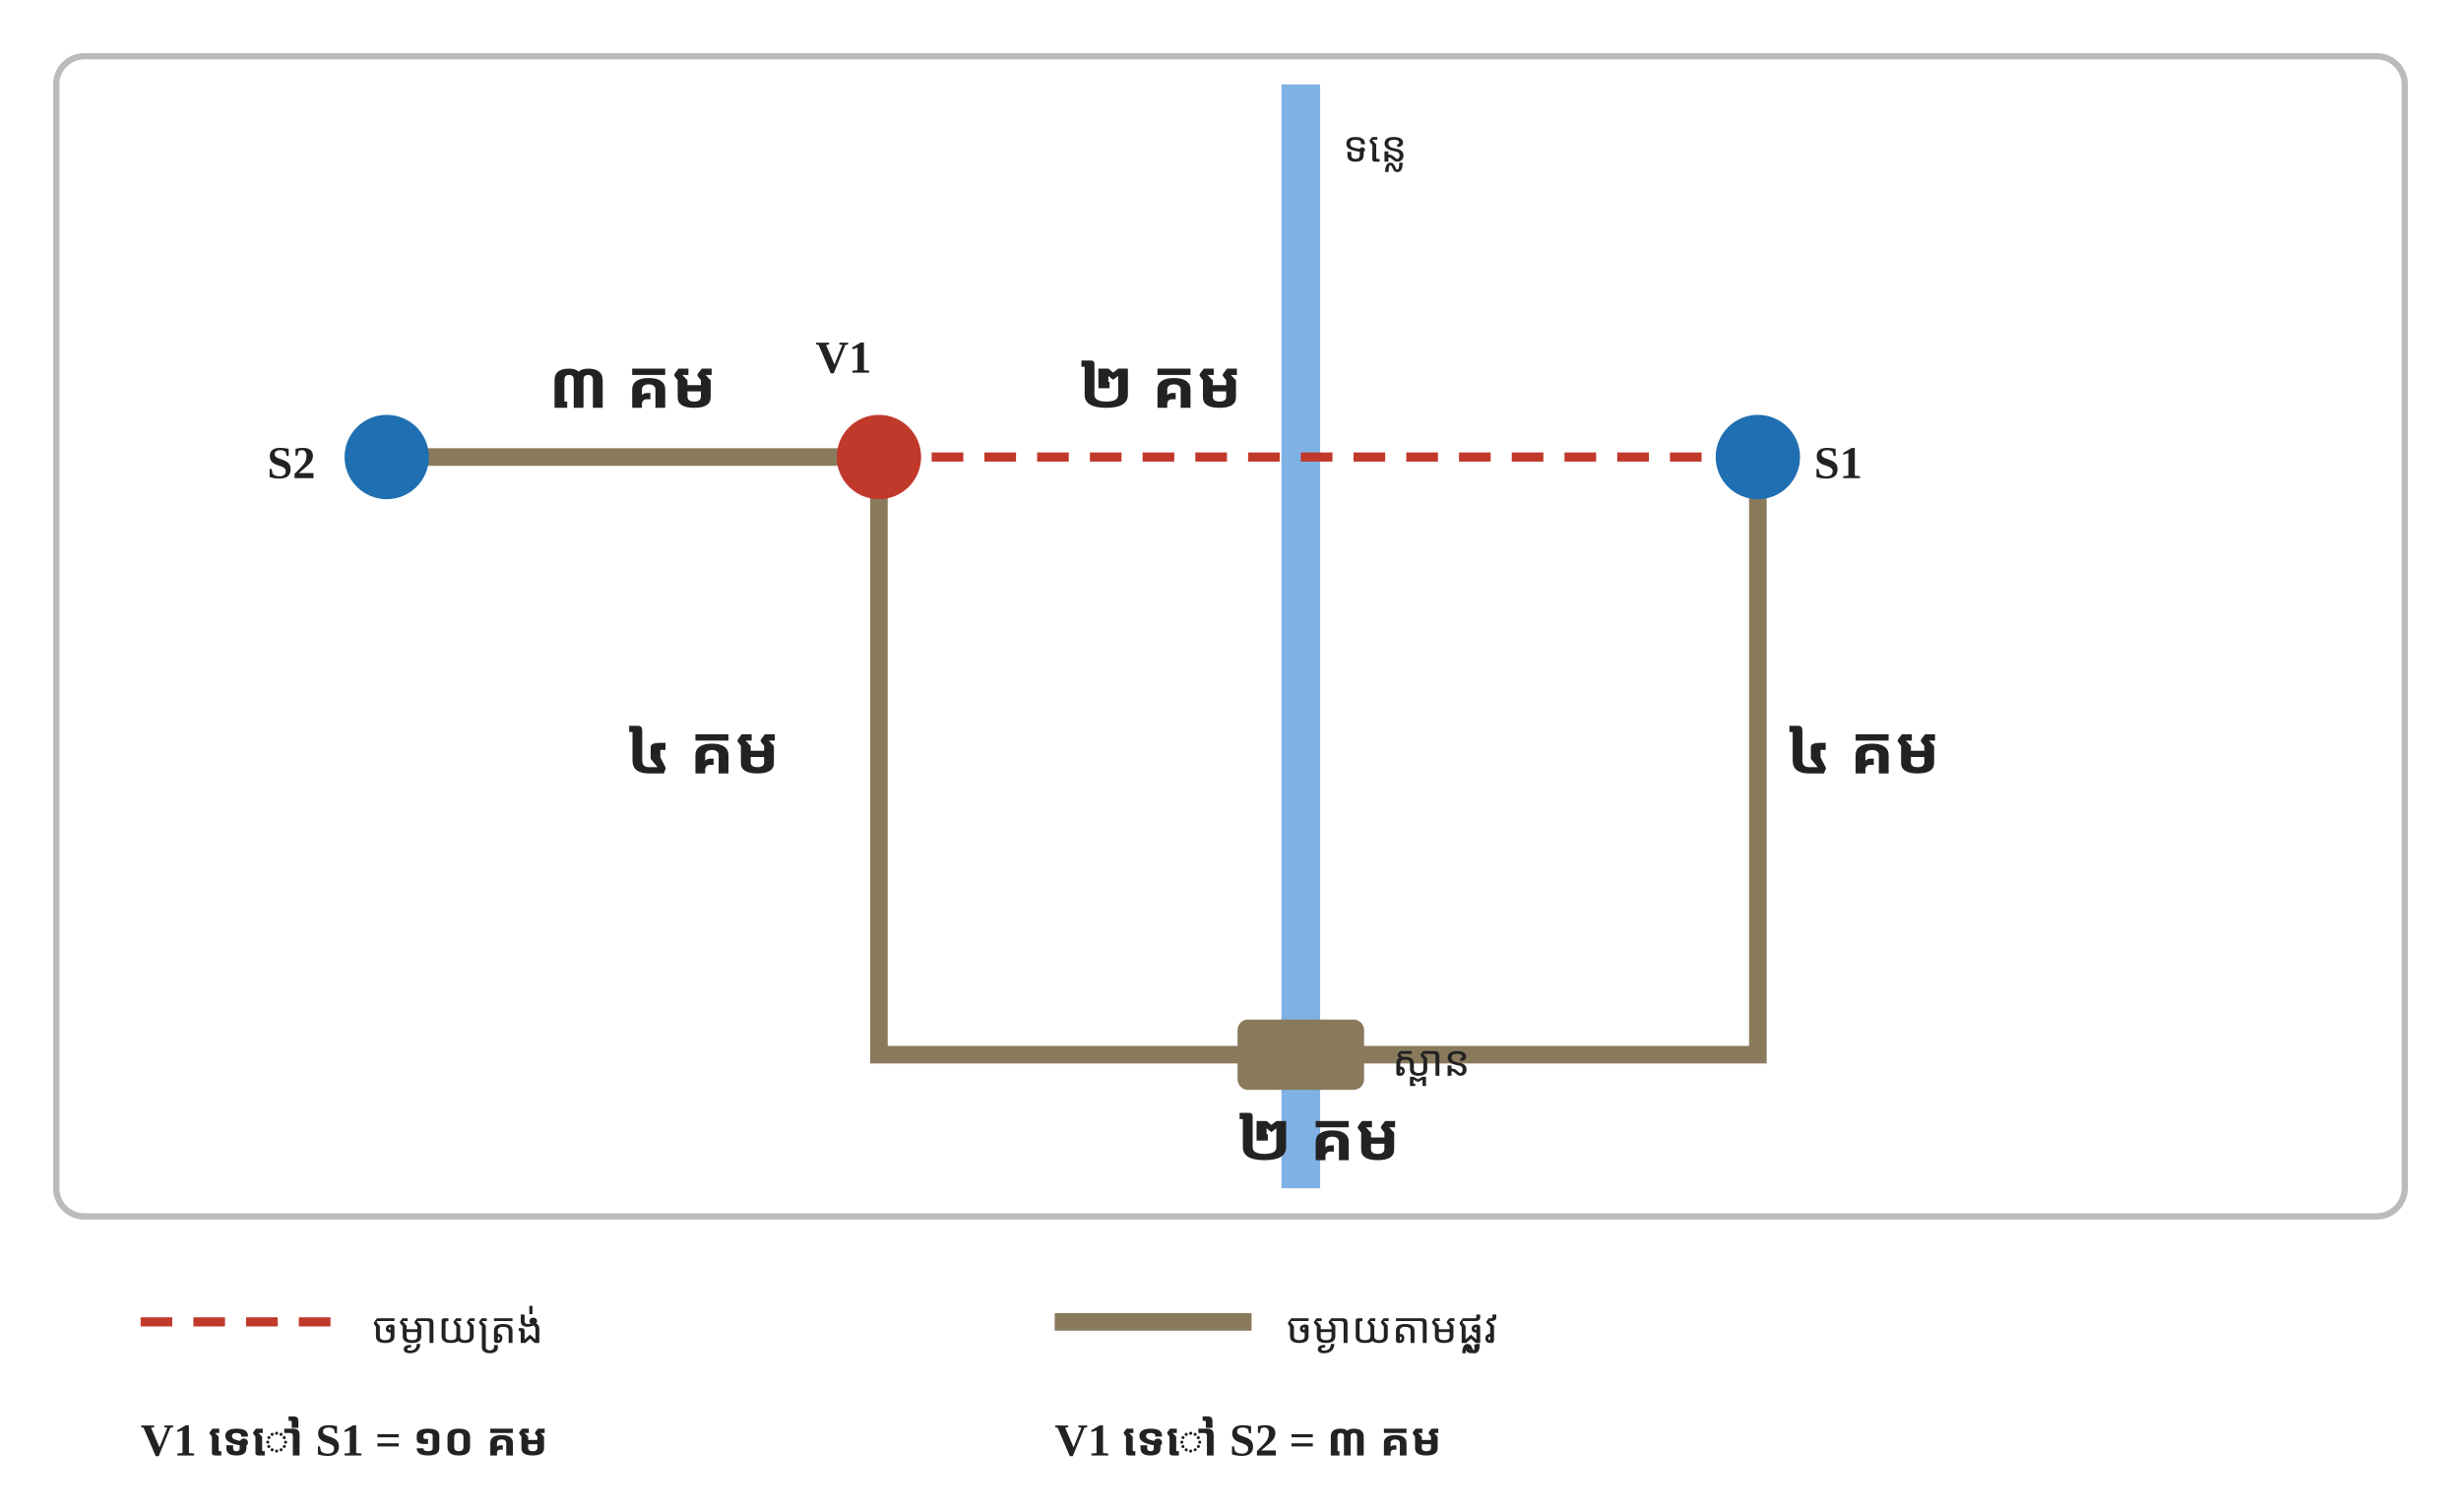
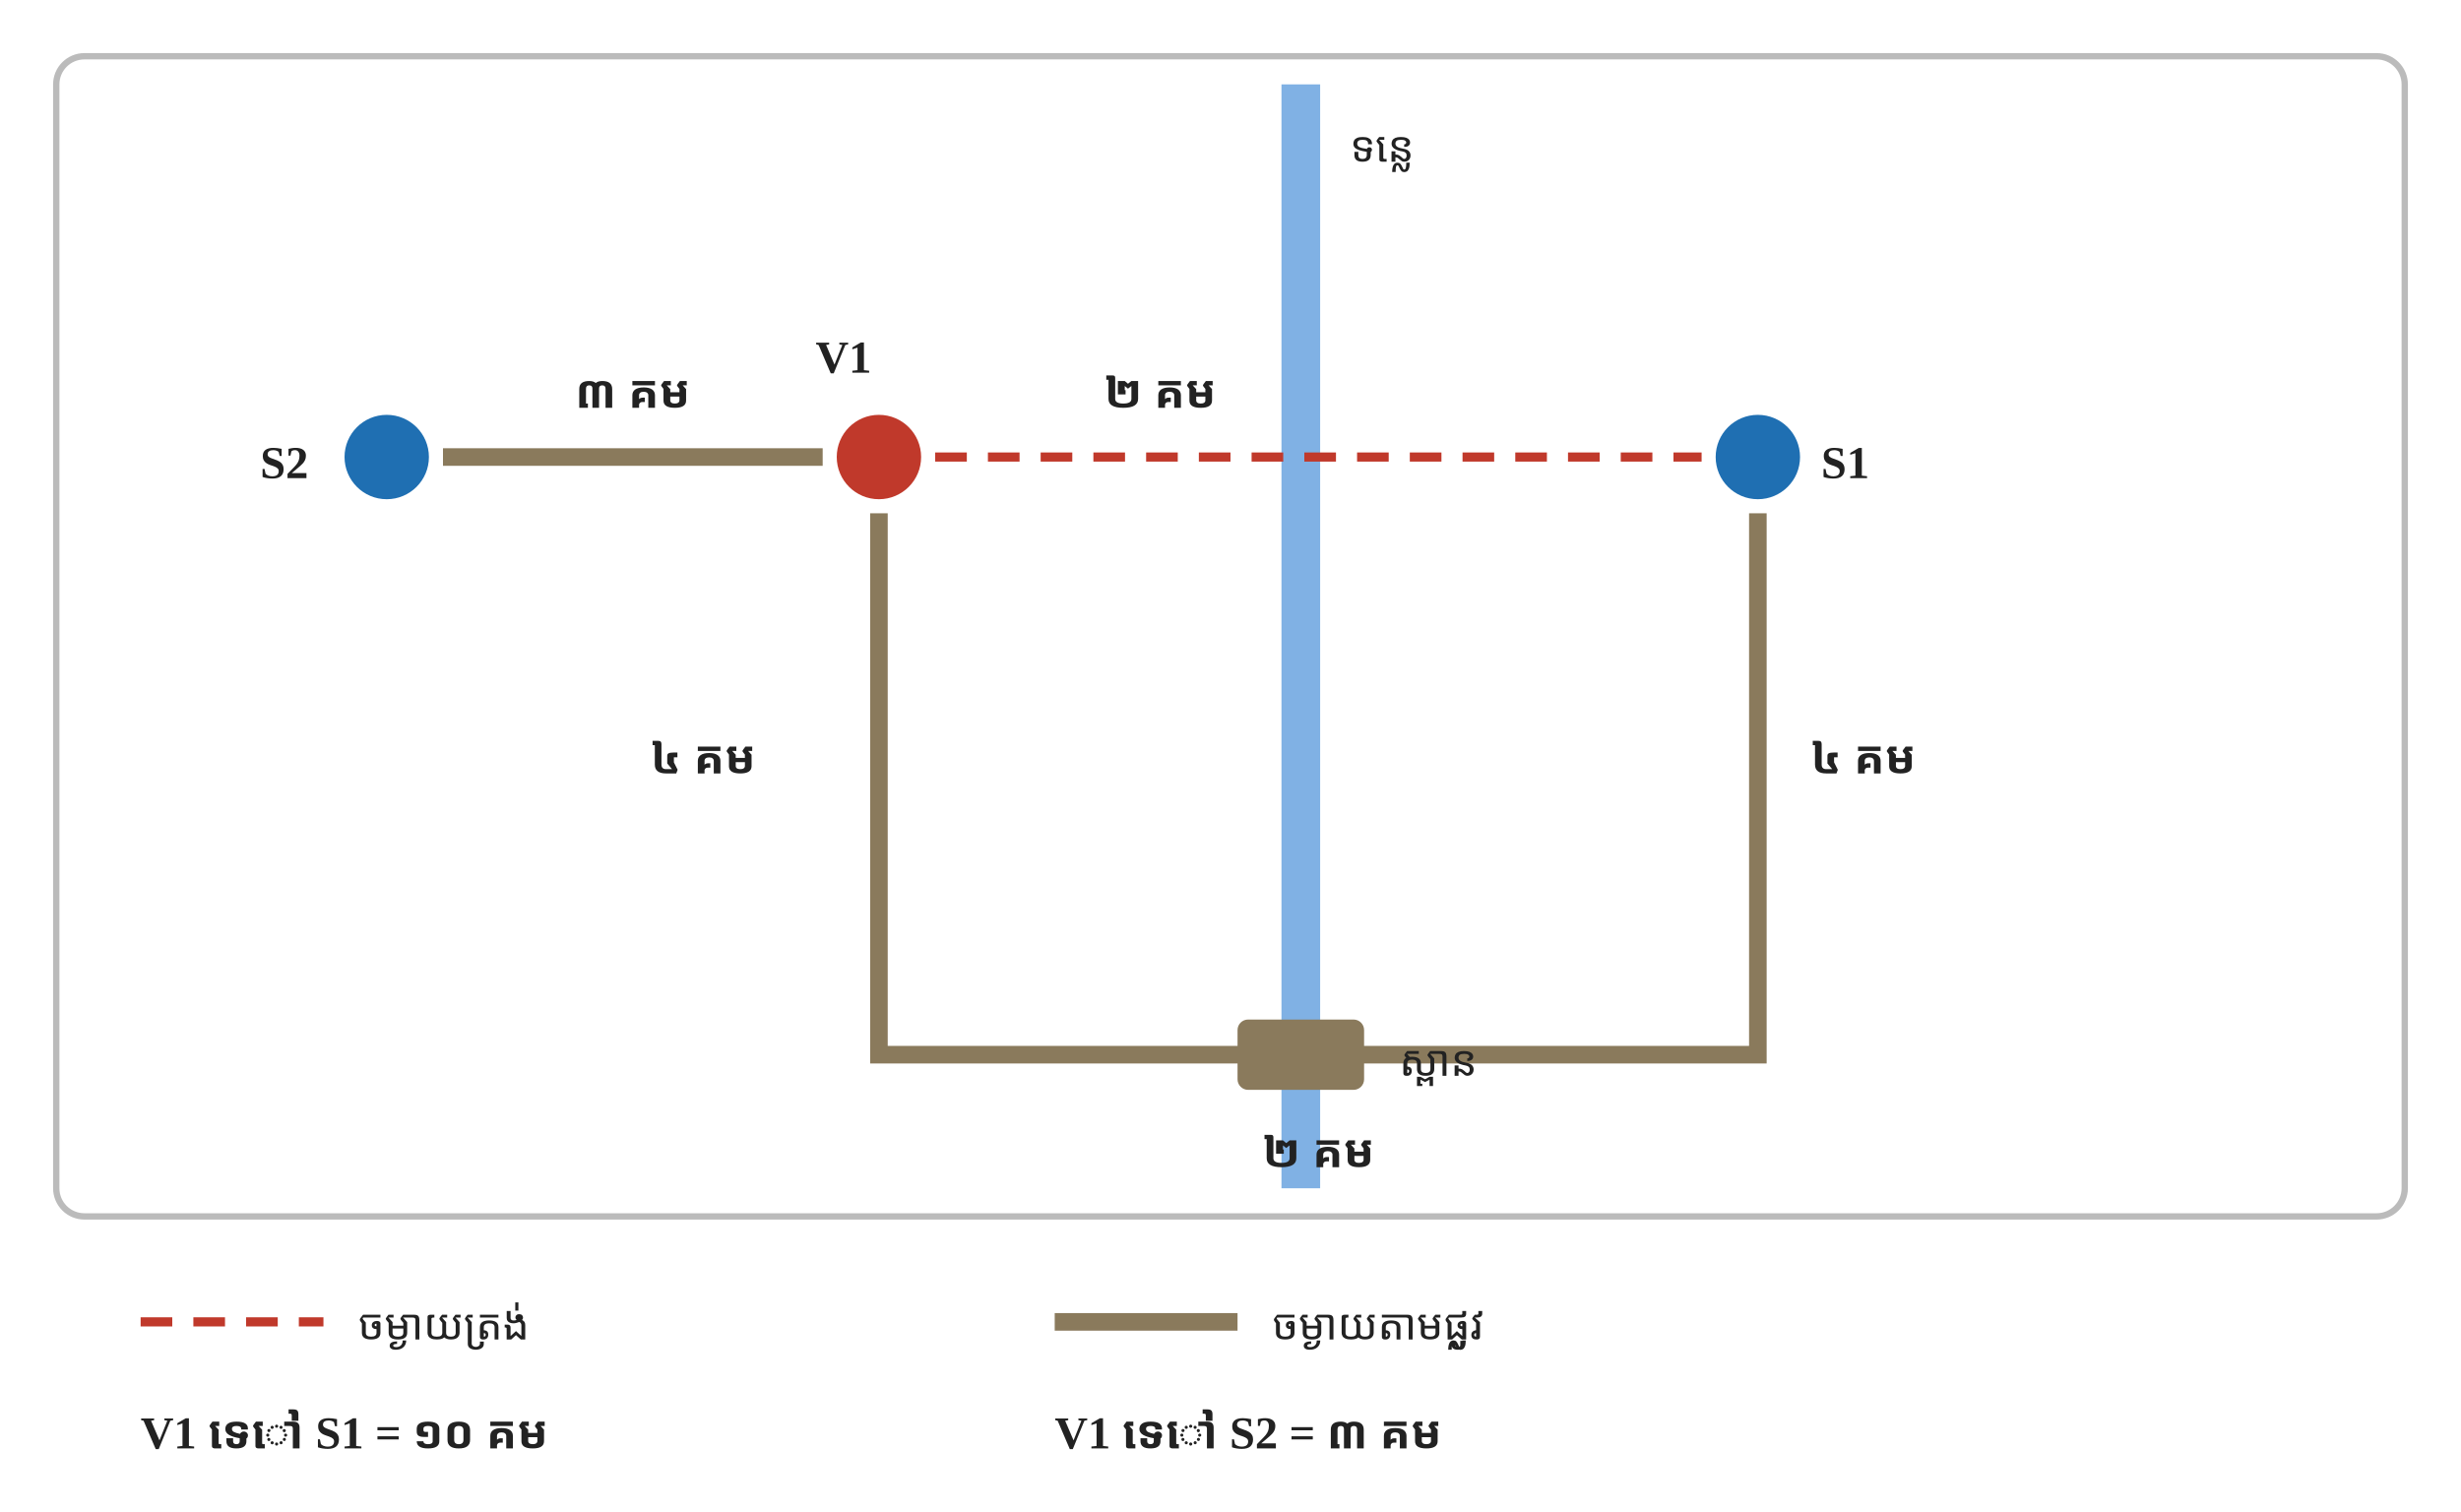
<svg xmlns="http://www.w3.org/2000/svg" viewBox="0 0 700 430" role="img" class="km-fig">
  <style>.km-fig{width:100%;height:auto}
.km-fig text{font-family:var(--km-read-stack,'Siemreap',sans-serif);fill:var(--md-default-fg-color,#222)}
.h{font-family:var(--km-emph-stack,'Battambang',sans-serif);font-weight:700;font-size:15px}
.l{font-family:var(--km-emph-stack,'Battambang',sans-serif);font-weight:700;font-size:13px}
.m{font-size:12px}
.c{text-anchor:middle}
.box{fill:var(--md-default-fg-color--lightest,#eee);stroke:var(--md-default-fg-color--lighter,#bbb);stroke-width:1.8}
.frame{fill:none;stroke:var(--md-default-fg-color--lighter,#bbb);stroke-width:1.8}
.hi{fill:var(--md-primary-fg-color,#00897b);opacity:.16;stroke:var(--md-primary-fg-color,#00897b);stroke-width:2.2}
.con{stroke:var(--md-default-fg-color--light,#999);stroke-width:1.8}
.ar{stroke:var(--md-primary-fg-color,#00897b);stroke-width:2.4;fill:none;marker-end:url(#a)}
- .fb{stroke:#c0392b;stroke-width:2;fill:none;stroke-dasharray:7 5;marker-end:url(#r)}.rv{stroke:#4a90d9;stroke-width:11;fill:none;opacity:.7}.rd{stroke:#8a7a5c;stroke-width:5;fill:none}.dash{stroke:#c0392b;stroke-width:2.6;stroke-dasharray:9 6;fill:none}.v{fill:#c0392b}.s{fill:#1f6fb2}.km{font-family:var(--km-emph-stack,'Battambang',sans-serif);font-weight:700;font-size:19px}</style>
+ .fb{stroke:#c0392b;stroke-width:2;fill:none;stroke-dasharray:7 5;marker-end:url(#r)}.rv{stroke:#4a90d9;stroke-width:11;fill:none;opacity:.7}.rd{stroke:#8a7a5c;stroke-width:5;fill:none}.dash{stroke:#c0392b;stroke-width:2.6;stroke-dasharray:9 6;fill:none}.v{fill:#c0392b}.s{fill:#1f6fb2}.km{font-family:var(--km-emph-stack,'Battambang',sans-serif);font-weight:700;font-size:13px}</style>
  <defs>
    <marker id="a" viewBox="0 0 10 10" refX="9" refY="5" markerWidth="6" markerHeight="6" orient="auto">
      <path d="M0 0 L10 5 L0 10 z" fill="var(--md-primary-fg-color,#00897b)" />
    </marker>
    <marker id="r" viewBox="0 0 10 10" refX="9" refY="5" markerWidth="6" markerHeight="6" orient="auto">
      <path d="M0 0 L10 5 L0 10 z" fill="#c0392b" />
    </marker>
  </defs>
  <rect class="frame" x="16" y="16" width="668" height="330" rx="8" fill="var(--md-default-fg-color--lightest,#f4f4f4)" />
  <path class="rv" d="M370 24 L370 338" />
-   <text class="m" x="382" y="46">ទន្លេ</text>
-   <path class="rd" d="M250 130 L110 130" />
-   <path class="rd" d="M250 130 L250 300 L500 300 L500 130" />
+   <text class="m" x="384" y="46">ទន្លេ</text>
+   <path class="rd" d="M234 130 L126 130" />
+   <path class="rd" d="M250 146 L250 300 L500 300 L500 146" />
+   <path class="dash" d="M266 130 L484 130" />
  <rect x="352" y="290" width="36" height="20" rx="3" fill="#8a7a5c" />
-   <text class="m" x="396" y="306">ស្ពាន</text>
-   <path class="dash" d="M250 130 L500 130" />
+   <text class="m" x="398" y="306">ស្ពាន</text>
  <circle class="v" cx="250" cy="130" r="12" />
  <text class="l" x="232" y="106">V1</text>
  <circle class="s" cx="500" cy="130" r="12" />
-   <text class="l" x="516" y="136">S1</text>
+   <text class="l" x="518" y="136">S1</text>
  <circle class="s" cx="110" cy="130" r="12" />
-   <text class="l" x="76" y="136">S2</text>
+   <text class="l" x="74" y="136">S2</text>
  <text class="km c" x="180" y="116">៣ គម</text>
  <text class="km c" x="330" y="116">២ គម</text>
  <text class="km c" x="200" y="220">៤ គម</text>
-   <text class="km c" x="375" y="330">២ គម</text>
+   <text class="km c" x="375" y="332">២ គម</text>
  <text class="km c" x="530" y="220">៤ គម</text>
-   <path class="dash" d="M40 376 L96 376" />
-   <text class="m" x="106" y="382">ចម្ងាយត្រង់</text>
-   <path class="rd" d="M300 376 L356 376" />
-   <text class="m" x="366" y="382">ចម្ងាយតាមផ្លូវ</text>
-   <text class="l" x="40" y="414">V1 ទៅ S1 = ១០ គម</text>
-   <text class="l" x="300" y="414">V1 ទៅ S2 = ៣ គម</text>
+   <path class="dash" d="M40 376 L92 376" />
+   <text class="m" x="102" y="381">ចម្ងាយត្រង់</text>
+   <path class="rd" d="M300 376 L352 376" />
+   <text class="m" x="362" y="381">ចម្ងាយតាមផ្លូវ</text>
+   <text class="l" x="40" y="412">V1 ទៅ S1 = ១០ គម</text>
+   <text class="l" x="300" y="412">V1 ទៅ S2 = ៣ គម</text>
</svg>
